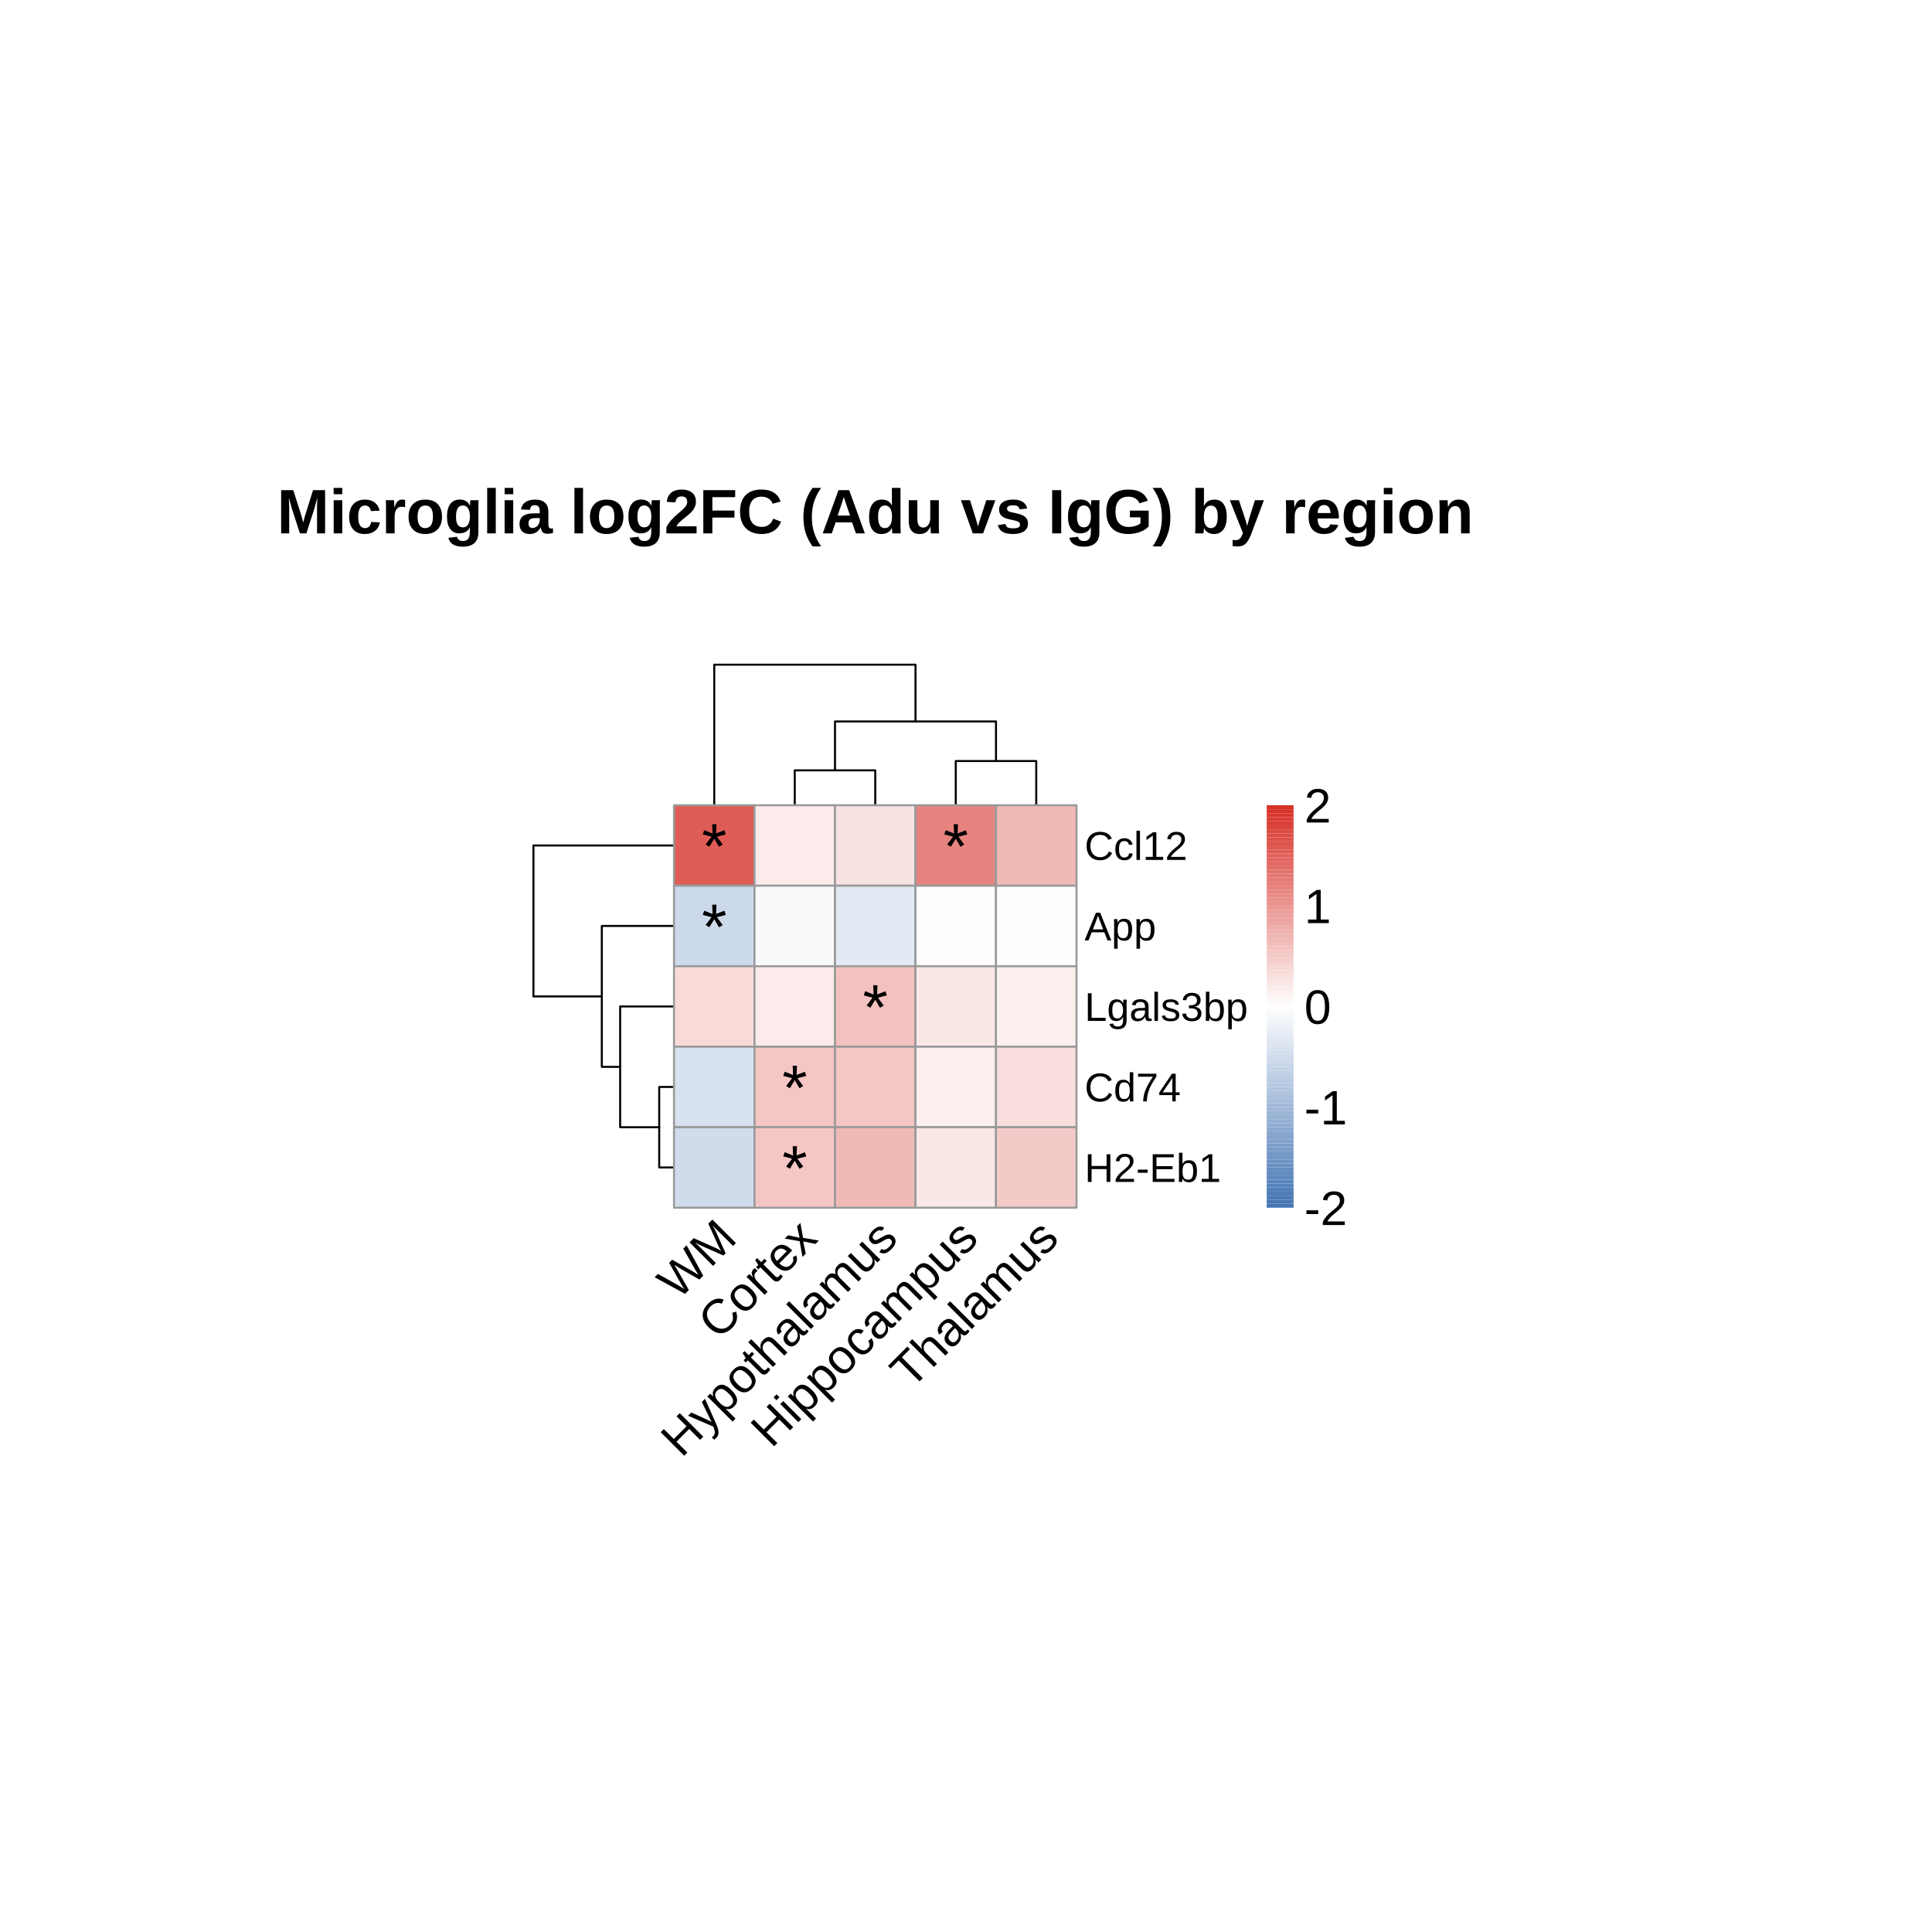
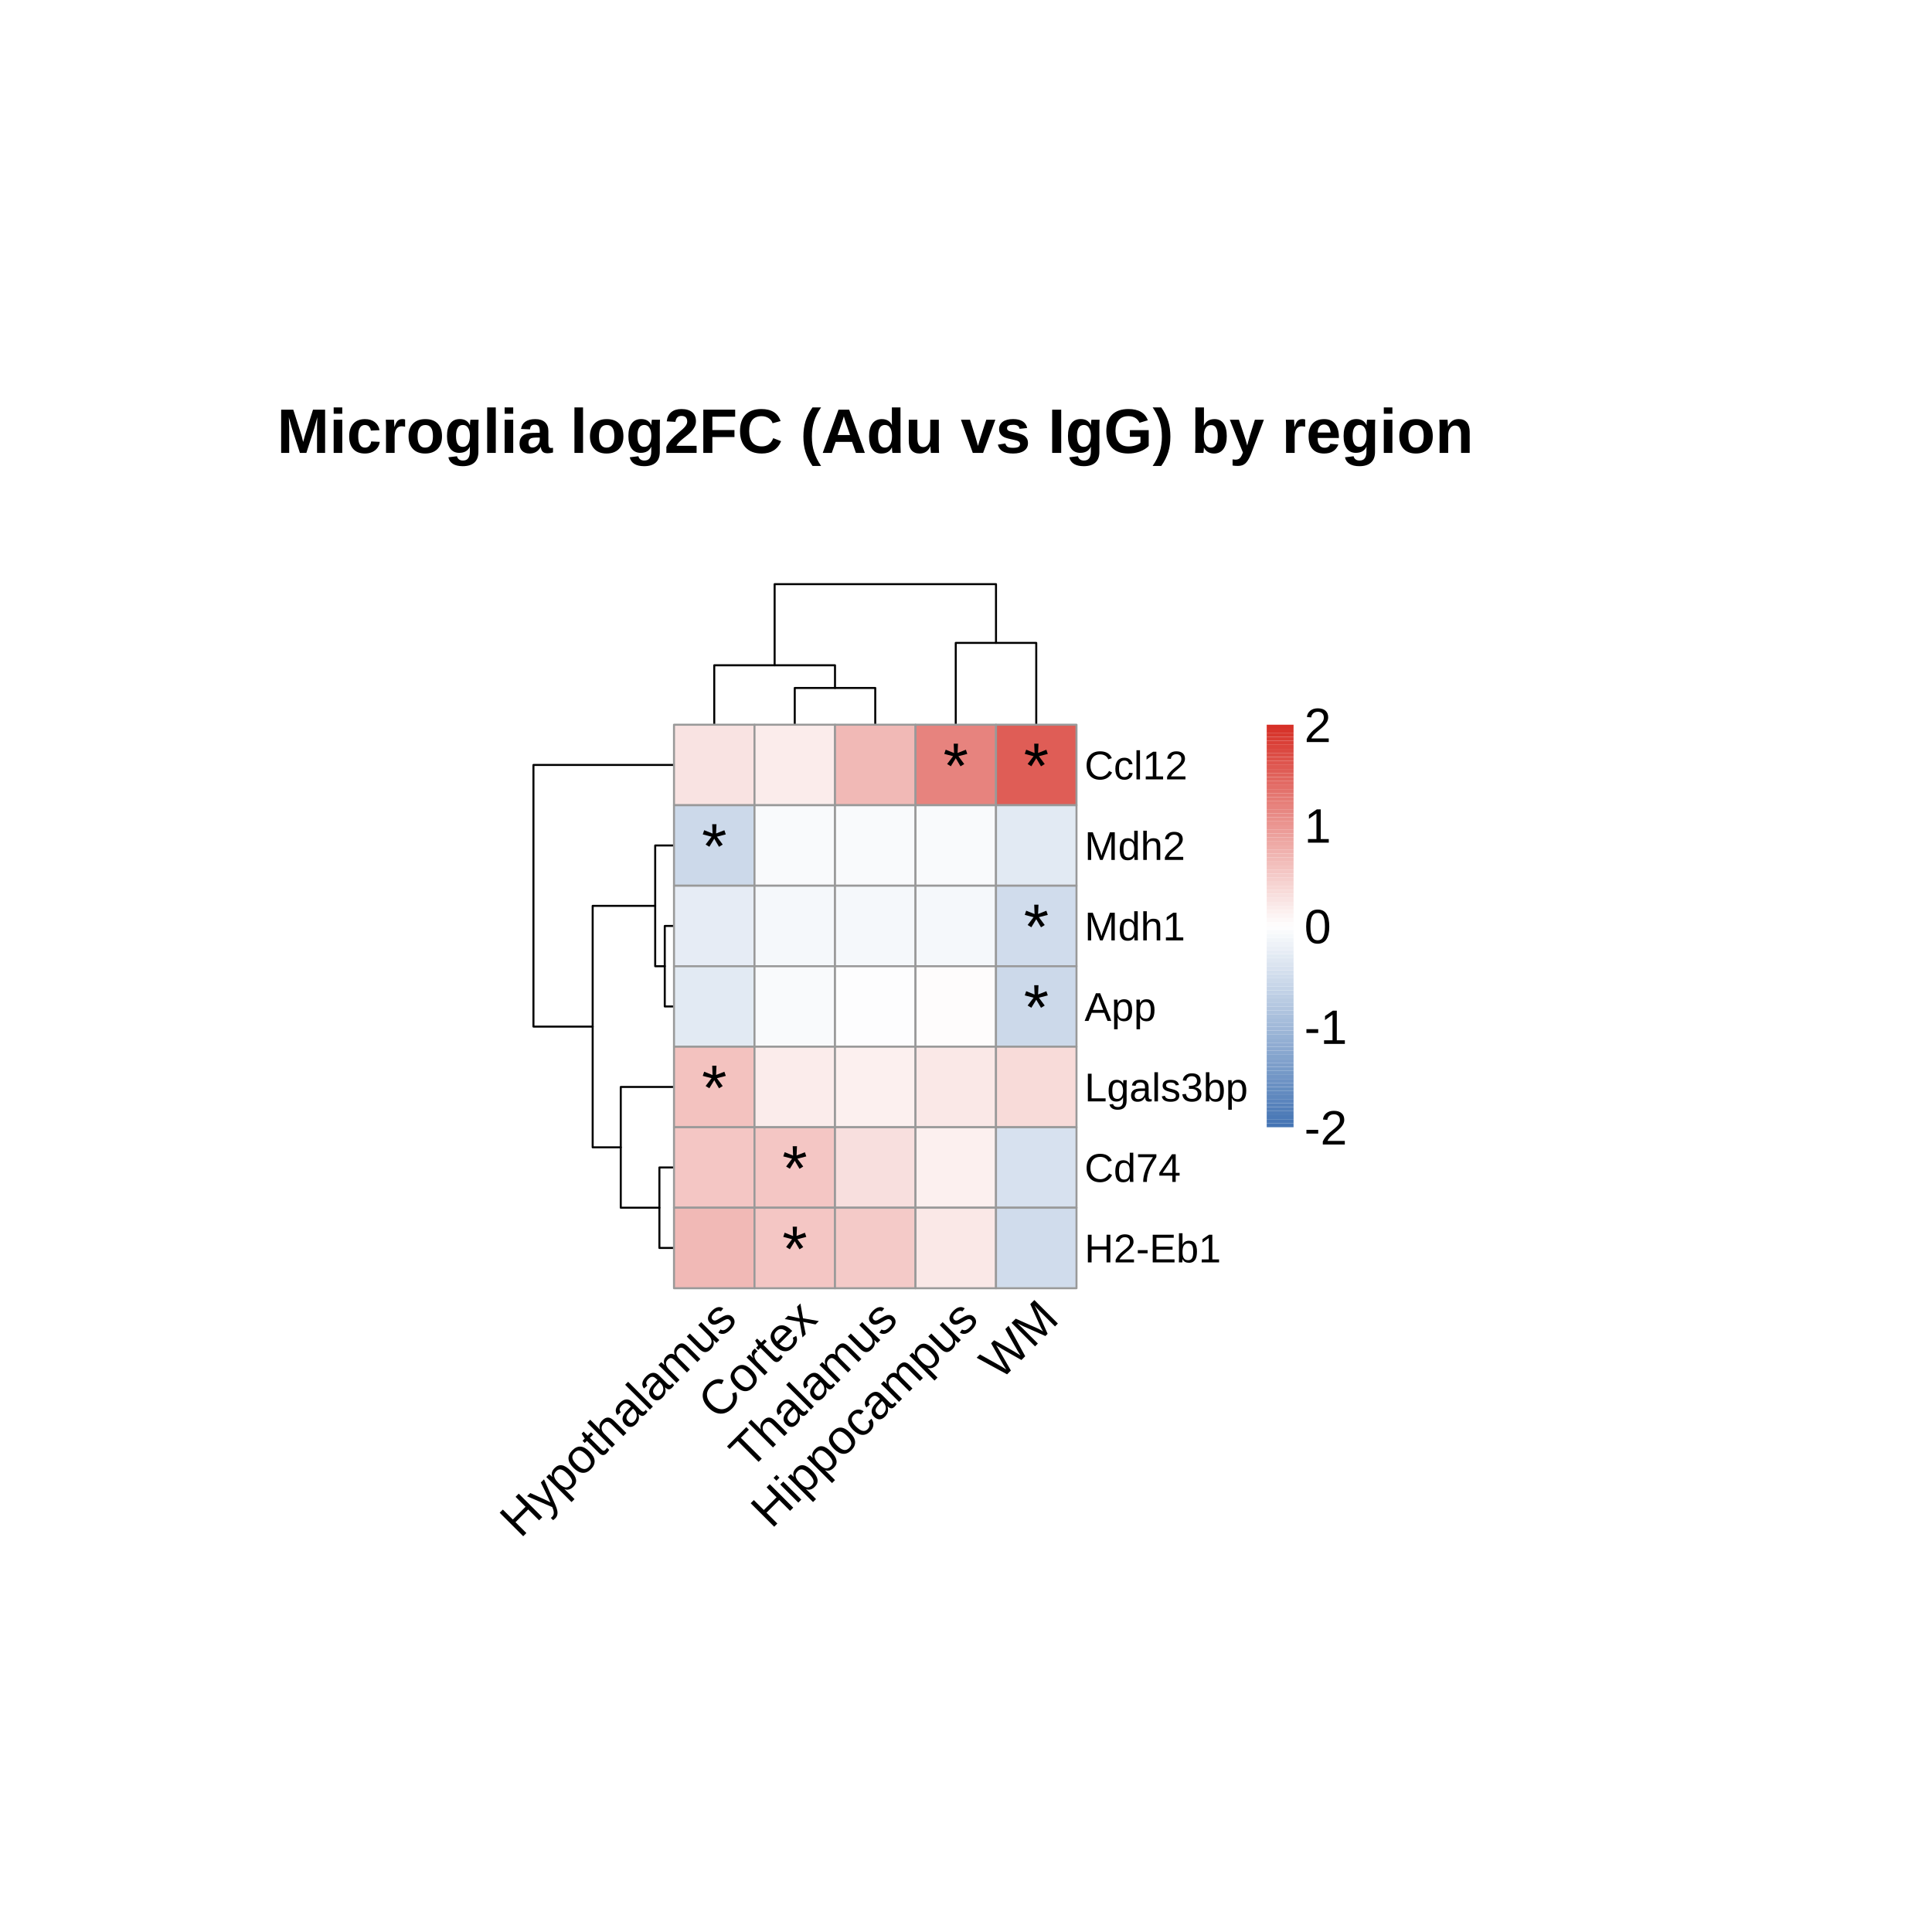
<svg xmlns="http://www.w3.org/2000/svg" width="720.00pt" height="720.00pt" viewBox="0 0 720.00 720.00">
  <g class="svglite">
    <defs>
      <style type="text/css">
    .svglite line, .svglite polyline, .svglite polygon, .svglite path, .svglite rect, .svglite circle {
      fill: none;
      stroke: #000000;
      stroke-linecap: round;
      stroke-linejoin: round;
      stroke-miterlimit: 10.00;
    }
    .svglite text {
      white-space: pre;
    }
    .svglite g.glyphgroup path {
      fill: inherit;
      stroke: none;
    }
  </style>
    </defs>
    <rect width="100%" height="100%" style="stroke: none; fill: #FFFFFF;" />
    <defs>
      <clipPath id="cpMC4wMHw3MjAuMDB8MC4wMHw3MjAuMDA=">
        <rect x="0.00" y="0.00" width="720.00" height="720.00" />
      </clipPath>
    </defs>
    <g clip-path="url(#cpMC4wMHw3MjAuMDB8MC4wMHw3MjAuMDA=)">
-       <text x="326.18" y="198.78" text-anchor="middle" style="font-size: 23.40px; font-weight: bold; font-family: &quot;Arial&quot;;" textLength="445.75px" lengthAdjust="spacingAndGlyphs">Microglia log2FC (Adu vs IgG) by region</text>
-       <text x="326.18" y="232.47" text-anchor="middle" style="font-size: 23.40px; font-weight: bold; font-family: &quot;Arial&quot;;" textLength="0.00px" lengthAdjust="spacingAndGlyphs" />
-     </g>
-     <defs>
-       <clipPath id="cpMjUxLjE4fDQwMS4xOHwyNDUuMDh8MzAwLjA4">
-         <rect x="251.18" y="245.08" width="150.00" height="55.00" />
+       <text x="326.18" y="168.78" text-anchor="middle" style="font-size: 23.40px; font-weight: bold; font-family: &quot;Arial&quot;;" textLength="445.75px" lengthAdjust="spacingAndGlyphs">Microglia log2FC (Adu vs IgG) by region</text>
+       <text x="326.18" y="202.47" text-anchor="middle" style="font-size: 23.40px; font-weight: bold; font-family: &quot;Arial&quot;;" textLength="0.00px" lengthAdjust="spacingAndGlyphs" />
+     </g>
+     <defs>
+       <clipPath id="cpMjUxLjE4fDQwMS4xOHwyMTUuMDh8MjcwLjA4">
+         <rect x="251.18" y="215.08" width="150.00" height="55.00" />
      </clipPath>
    </defs>
-     <g clip-path="url(#cpMjUxLjE4fDQwMS4xOHwyNDUuMDh8MzAwLjA4)">
-       <polyline points="296.18,300.08 296.18,287.08 326.18,287.08 326.18,300.08 " style="stroke-width: 0.75;" />
-       <polyline points="356.18,300.08 356.18,283.62 386.18,283.62 386.18,300.08 " style="stroke-width: 0.75;" />
-       <polyline points="311.18,287.08 311.18,268.86 371.18,268.86 371.18,283.62 " style="stroke-width: 0.75;" />
-       <polyline points="266.18,300.08 266.18,247.70 341.18,247.70 341.18,268.86 " style="stroke-width: 0.75;" />
+     <g clip-path="url(#cpMjUxLjE4fDQwMS4xOHwyMTUuMDh8MjcwLjA4)">
+       <polyline points="296.18,270.08 296.18,256.38 326.18,256.38 326.18,270.08 " style="stroke-width: 0.75;" />
+       <polyline points="266.18,270.08 266.18,247.93 311.18,247.93 311.18,256.38 " style="stroke-width: 0.75;" />
+       <polyline points="356.18,270.08 356.18,239.59 386.18,239.59 386.18,270.08 " style="stroke-width: 0.75;" />
+       <polyline points="288.68,247.93 288.68,217.70 371.18,217.70 371.18,239.59 " style="stroke-width: 0.75;" />
    </g>
    <g clip-path="url(#cpMC4wMHw3MjAuMDB8MC4wMHw3MjAuMDA=)">
</g>
    <defs>
-       <clipPath id="cpMTk2LjE4fDI1MS4xOHwzMDAuMDh8NDUwLjA4">
-         <rect x="196.18" y="300.08" width="55.00" height="150.00" />
+       <clipPath id="cpMTk2LjE4fDI1MS4xOHwyNzAuMDh8NDgwLjA4">
+         <rect x="196.18" y="270.08" width="55.00" height="210.00" />
      </clipPath>
    </defs>
-     <g clip-path="url(#cpMTk2LjE4fDI1MS4xOHwzMDAuMDh8NDUwLjA4)">
-       <polyline points="251.18,405.08 245.67,405.08 245.67,435.08 251.18,435.08 " style="stroke-width: 0.75;" />
-       <polyline points="251.18,375.08 231.11,375.08 231.11,420.08 245.67,420.08 " style="stroke-width: 0.75;" />
-       <polyline points="251.18,345.08 224.28,345.08 224.28,397.58 231.11,397.58 " style="stroke-width: 0.75;" />
-       <polyline points="251.18,315.08 198.80,315.08 198.80,371.33 224.28,371.33 " style="stroke-width: 0.75;" />
+     <g clip-path="url(#cpMTk2LjE4fDI1MS4xOHwyNzAuMDh8NDgwLjA4)">
+       <polyline points="251.18,345.08 247.74,345.08 247.74,375.08 251.18,375.08 " style="stroke-width: 0.75;" />
+       <polyline points="251.18,435.08 245.74,435.08 245.74,465.08 251.18,465.08 " style="stroke-width: 0.75;" />
+       <polyline points="251.18,315.08 244.17,315.08 244.17,360.08 247.74,360.08 " style="stroke-width: 0.75;" />
+       <polyline points="251.18,405.08 231.34,405.08 231.34,450.08 245.74,450.08 " style="stroke-width: 0.75;" />
+       <polyline points="244.17,337.58 220.87,337.58 220.87,427.58 231.34,427.58 " style="stroke-width: 0.75;" />
+       <polyline points="251.18,285.08 198.80,285.08 198.80,382.58 220.87,382.58 " style="stroke-width: 0.75;" />
    </g>
    <g clip-path="url(#cpMC4wMHw3MjAuMDB8MC4wMHw3MjAuMDA=)">
-       <rect x="251.18" y="300.08" width="30.00" height="30.00" style="stroke-width: 0.75; stroke: #999999; fill: #DF5D56;" />
-       <rect x="251.18" y="330.08" width="30.00" height="30.00" style="stroke-width: 0.75; stroke: #999999; fill: #CCD9EA;" />
-       <rect x="251.18" y="360.08" width="30.00" height="30.00" style="stroke-width: 0.75; stroke: #999999; fill: #F8DBD9;" />
-       <rect x="251.18" y="390.08" width="30.00" height="30.00" style="stroke-width: 0.75; stroke: #999999; fill: #D7E1EF;" />
-       <rect x="251.18" y="420.08" width="30.00" height="30.00" style="stroke-width: 0.75; stroke: #999999; fill: #D0DCEC;" />
-       <rect x="281.18" y="300.08" width="30.00" height="30.00" style="stroke-width: 0.75; stroke: #999999; fill: #FBECEB;" />
-       <rect x="281.18" y="330.08" width="30.00" height="30.00" style="stroke-width: 0.75; stroke: #999999; fill: #F9FAFC;" />
-       <rect x="281.18" y="360.08" width="30.00" height="30.00" style="stroke-width: 0.75; stroke: #999999; fill: #FBECEB;" />
-       <rect x="281.18" y="390.08" width="30.00" height="30.00" style="stroke-width: 0.75; stroke: #999999; fill: #F4C6C4;" />
+       <rect x="251.18" y="270.08" width="30.00" height="30.00" style="stroke-width: 0.75; stroke: #999999; fill: #F9E3E2;" />
+       <rect x="251.18" y="300.08" width="30.00" height="30.00" style="stroke-width: 0.75; stroke: #999999; fill: #CCD9EA;" />
+       <rect x="251.18" y="330.08" width="30.00" height="30.00" style="stroke-width: 0.75; stroke: #999999; fill: #E6ECF5;" />
+       <rect x="251.18" y="360.08" width="30.00" height="30.00" style="stroke-width: 0.75; stroke: #999999; fill: #E2EAF3;" />
+       <rect x="251.18" y="390.08" width="30.00" height="30.00" style="stroke-width: 0.75; stroke: #999999; fill: #F3C2BF;" />
+       <rect x="251.18" y="420.08" width="30.00" height="30.00" style="stroke-width: 0.75; stroke: #999999; fill: #F4C6C4;" />
+       <rect x="251.18" y="450.08" width="30.00" height="30.00" style="stroke-width: 0.75; stroke: #999999; fill: #F1B9B6;" />
+       <rect x="281.18" y="270.08" width="30.00" height="30.00" style="stroke-width: 0.75; stroke: #999999; fill: #FBECEB;" />
+       <rect x="281.18" y="300.08" width="30.00" height="30.00" style="stroke-width: 0.75; stroke: #999999; fill: #F9FAFC;" />
+       <rect x="281.18" y="330.08" width="30.00" height="30.00" style="stroke-width: 0.75; stroke: #999999; fill: #F5F8FB;" />
+       <rect x="281.18" y="360.08" width="30.00" height="30.00" style="stroke-width: 0.75; stroke: #999999; fill: #F9FAFC;" />
+       <rect x="281.18" y="390.08" width="30.00" height="30.00" style="stroke-width: 0.75; stroke: #999999; fill: #FBECEB;" />
      <rect x="281.18" y="420.08" width="30.00" height="30.00" style="stroke-width: 0.75; stroke: #999999; fill: #F4C6C4;" />
-       <rect x="311.18" y="300.08" width="30.00" height="30.00" style="stroke-width: 0.75; stroke: #999999; fill: #F9E3E2;" />
-       <rect x="311.18" y="330.08" width="30.00" height="30.00" style="stroke-width: 0.75; stroke: #999999; fill: #E2EAF3;" />
-       <rect x="311.18" y="360.08" width="30.00" height="30.00" style="stroke-width: 0.75; stroke: #999999; fill: #F3C2BF;" />
-       <rect x="311.18" y="390.08" width="30.00" height="30.00" style="stroke-width: 0.75; stroke: #999999; fill: #F4C6C4;" />
-       <rect x="311.18" y="420.08" width="30.00" height="30.00" style="stroke-width: 0.75; stroke: #999999; fill: #F1B9B6;" />
-       <rect x="341.18" y="300.08" width="30.00" height="30.00" style="stroke-width: 0.75; stroke: #999999; fill: #E7837E;" />
-       <rect x="341.18" y="330.08" width="30.00" height="30.00" style="stroke-width: 0.75; stroke: #999999; fill: #FEFCFC;" />
-       <rect x="341.18" y="360.08" width="30.00" height="30.00" style="stroke-width: 0.75; stroke: #999999; fill: #FAE8E7;" />
-       <rect x="341.18" y="390.08" width="30.00" height="30.00" style="stroke-width: 0.75; stroke: #999999; fill: #FCF0EF;" />
-       <rect x="341.18" y="420.08" width="30.00" height="30.00" style="stroke-width: 0.75; stroke: #999999; fill: #FAE8E7;" />
-       <rect x="371.18" y="300.08" width="30.00" height="30.00" style="stroke-width: 0.75; stroke: #999999; fill: #F1B9B6;" />
-       <rect x="371.18" y="330.08" width="30.00" height="30.00" style="stroke-width: 0.75; stroke: #999999; fill: #FDFDFE;" />
-       <rect x="371.18" y="360.08" width="30.00" height="30.00" style="stroke-width: 0.75; stroke: #999999; fill: #FCF0EF;" />
-       <rect x="371.18" y="390.08" width="30.00" height="30.00" style="stroke-width: 0.75; stroke: #999999; fill: #F8DFDE;" />
-       <rect x="371.18" y="420.08" width="30.00" height="30.00" style="stroke-width: 0.75; stroke: #999999; fill: #F4CAC8;" />
+       <rect x="281.18" y="450.08" width="30.00" height="30.00" style="stroke-width: 0.75; stroke: #999999; fill: #F4C6C4;" />
+       <rect x="311.18" y="270.08" width="30.00" height="30.00" style="stroke-width: 0.75; stroke: #999999; fill: #F1B9B6;" />
+       <rect x="311.18" y="300.08" width="30.00" height="30.00" style="stroke-width: 0.75; stroke: #999999; fill: #F9FAFC;" />
+       <rect x="311.18" y="330.08" width="30.00" height="30.00" style="stroke-width: 0.75; stroke: #999999; fill: #F5F8FB;" />
+       <rect x="311.18" y="360.08" width="30.00" height="30.00" style="stroke-width: 0.75; stroke: #999999; fill: #FDFDFE;" />
+       <rect x="311.18" y="390.08" width="30.00" height="30.00" style="stroke-width: 0.75; stroke: #999999; fill: #FCF0EF;" />
+       <rect x="311.18" y="420.08" width="30.00" height="30.00" style="stroke-width: 0.75; stroke: #999999; fill: #F8DFDE;" />
+       <rect x="311.18" y="450.08" width="30.00" height="30.00" style="stroke-width: 0.75; stroke: #999999; fill: #F4CAC8;" />
+       <rect x="341.18" y="270.08" width="30.00" height="30.00" style="stroke-width: 0.75; stroke: #999999; fill: #E7837E;" />
+       <rect x="341.18" y="300.08" width="30.00" height="30.00" style="stroke-width: 0.75; stroke: #999999; fill: #F9FAFC;" />
+       <rect x="341.18" y="330.08" width="30.00" height="30.00" style="stroke-width: 0.75; stroke: #999999; fill: #F5F8FB;" />
+       <rect x="341.18" y="360.08" width="30.00" height="30.00" style="stroke-width: 0.75; stroke: #999999; fill: #FEFCFC;" />
+       <rect x="341.18" y="390.08" width="30.00" height="30.00" style="stroke-width: 0.75; stroke: #999999; fill: #FAE8E7;" />
+       <rect x="341.18" y="420.08" width="30.00" height="30.00" style="stroke-width: 0.75; stroke: #999999; fill: #FCF0EF;" />
+       <rect x="341.18" y="450.08" width="30.00" height="30.00" style="stroke-width: 0.75; stroke: #999999; fill: #FAE8E7;" />
+       <rect x="371.18" y="270.08" width="30.00" height="30.00" style="stroke-width: 0.75; stroke: #999999; fill: #DF5D56;" />
+       <rect x="371.18" y="300.08" width="30.00" height="30.00" style="stroke-width: 0.75; stroke: #999999; fill: #E2EAF3;" />
+       <rect x="371.18" y="330.08" width="30.00" height="30.00" style="stroke-width: 0.75; stroke: #999999; fill: #D0DCEC;" />
+       <rect x="371.18" y="360.08" width="30.00" height="30.00" style="stroke-width: 0.75; stroke: #999999; fill: #CCD9EA;" />
+       <rect x="371.18" y="390.08" width="30.00" height="30.00" style="stroke-width: 0.75; stroke: #999999; fill: #F8DBD9;" />
+       <rect x="371.18" y="420.08" width="30.00" height="30.00" style="stroke-width: 0.75; stroke: #999999; fill: #D7E1EF;" />
+       <rect x="371.18" y="450.08" width="30.00" height="30.00" style="stroke-width: 0.75; stroke: #999999; fill: #D0DCEC;" />
      <text x="266.18" y="323.67" text-anchor="middle" style="font-size: 24.00px; font-family: &quot;Arial&quot;;" textLength="9.34px" lengthAdjust="spacingAndGlyphs">*</text>
-       <text x="266.18" y="353.67" text-anchor="middle" style="font-size: 24.00px; font-family: &quot;Arial&quot;;" textLength="9.34px" lengthAdjust="spacingAndGlyphs">*</text>
-       <text x="296.18" y="413.67" text-anchor="middle" style="font-size: 24.00px; font-family: &quot;Arial&quot;;" textLength="9.34px" lengthAdjust="spacingAndGlyphs">*</text>
+       <text x="266.18" y="413.67" text-anchor="middle" style="font-size: 24.00px; font-family: &quot;Arial&quot;;" textLength="9.34px" lengthAdjust="spacingAndGlyphs">*</text>
      <text x="296.18" y="443.67" text-anchor="middle" style="font-size: 24.00px; font-family: &quot;Arial&quot;;" textLength="9.34px" lengthAdjust="spacingAndGlyphs">*</text>
-       <text x="326.18" y="383.67" text-anchor="middle" style="font-size: 24.00px; font-family: &quot;Arial&quot;;" textLength="9.34px" lengthAdjust="spacingAndGlyphs">*</text>
-       <text x="356.18" y="323.67" text-anchor="middle" style="font-size: 24.00px; font-family: &quot;Arial&quot;;" textLength="9.34px" lengthAdjust="spacingAndGlyphs">*</text>
-       <text transform="translate(275.29,462.20) rotate(-45)" text-anchor="end" style="font-size: 18.00px; font-family: &quot;Arial&quot;;" textLength="31.98px" lengthAdjust="spacingAndGlyphs">WM</text>
-       <text transform="translate(305.29,462.20) rotate(-45)" text-anchor="end" style="font-size: 18.00px; font-family: &quot;Arial&quot;;" textLength="53.03px" lengthAdjust="spacingAndGlyphs">Cortex</text>
-       <text transform="translate(335.29,462.20) rotate(-45)" text-anchor="end" style="font-size: 18.00px; font-family: &quot;Arial&quot;;" textLength="115.09px" lengthAdjust="spacingAndGlyphs">Hypothalamus</text>
-       <text transform="translate(365.29,462.20) rotate(-45)" text-anchor="end" style="font-size: 18.00px; font-family: &quot;Arial&quot;;" textLength="110.09px" lengthAdjust="spacingAndGlyphs">Hippocampus</text>
-       <text transform="translate(395.29,462.20) rotate(-45)" text-anchor="end" style="font-size: 18.00px; font-family: &quot;Arial&quot;;" textLength="79.06px" lengthAdjust="spacingAndGlyphs">Thalamus</text>
-       <text x="404.18" y="320.46" style="font-size: 15.00px; font-family: &quot;Arial&quot;;" textLength="38.34px" lengthAdjust="spacingAndGlyphs">Ccl12</text>
-       <text x="404.18" y="350.46" style="font-size: 15.00px; font-family: &quot;Arial&quot;;" textLength="26.69px" lengthAdjust="spacingAndGlyphs">App</text>
-       <text x="404.18" y="380.46" style="font-size: 15.00px; font-family: &quot;Arial&quot;;" textLength="60.89px" lengthAdjust="spacingAndGlyphs">Lgals3bp</text>
-       <text x="404.18" y="410.46" style="font-size: 15.00px; font-family: &quot;Arial&quot;;" textLength="35.86px" lengthAdjust="spacingAndGlyphs">Cd74</text>
-       <text x="404.18" y="440.46" style="font-size: 15.00px; font-family: &quot;Arial&quot;;" textLength="50.86px" lengthAdjust="spacingAndGlyphs">H2-Eb1</text>
-       <rect x="472.07" y="448.58" width="10.00" height="1.50" style="stroke-width: 0.75; stroke: none; fill: #4575B4;" />
-       <rect x="472.07" y="447.08" width="10.00" height="1.50" style="stroke-width: 0.75; stroke: none; fill: #4877B5;" />
-       <rect x="472.07" y="445.58" width="10.00" height="1.50" style="stroke-width: 0.75; stroke: none; fill: #4C7AB7;" />
-       <rect x="472.07" y="444.08" width="10.00" height="1.50" style="stroke-width: 0.75; stroke: none; fill: #507DB8;" />
-       <rect x="472.07" y="442.58" width="10.00" height="1.50" style="stroke-width: 0.75; stroke: none; fill: #5480BA;" />
-       <rect x="472.07" y="441.08" width="10.00" height="1.50" style="stroke-width: 0.75; stroke: none; fill: #5782BB;" />
-       <rect x="472.07" y="439.58" width="10.00" height="1.50" style="stroke-width: 0.75; stroke: none; fill: #5B85BD;" />
-       <rect x="472.07" y="438.08" width="10.00" height="1.50" style="stroke-width: 0.75; stroke: none; fill: #5F88BE;" />
-       <rect x="472.07" y="436.58" width="10.00" height="1.50" style="stroke-width: 0.75; stroke: none; fill: #638BC0;" />
-       <rect x="472.07" y="435.08" width="10.00" height="1.50" style="stroke-width: 0.75; stroke: none; fill: #668EC1;" />
-       <rect x="472.07" y="433.58" width="10.00" height="1.50" style="stroke-width: 0.75; stroke: none; fill: #6A90C3;" />
-       <rect x="472.07" y="432.08" width="10.00" height="1.50" style="stroke-width: 0.75; stroke: none; fill: #6E93C4;" />
-       <rect x="472.07" y="430.58" width="10.00" height="1.50" style="stroke-width: 0.75; stroke: none; fill: #7296C6;" />
-       <rect x="472.07" y="429.08" width="10.00" height="1.50" style="stroke-width: 0.75; stroke: none; fill: #7599C7;" />
-       <rect x="472.07" y="427.58" width="10.00" height="1.50" style="stroke-width: 0.75; stroke: none; fill: #799CC9;" />
-       <rect x="472.07" y="426.08" width="10.00" height="1.50" style="stroke-width: 0.75; stroke: none; fill: #7D9ECA;" />
-       <rect x="472.07" y="424.58" width="10.00" height="1.50" style="stroke-width: 0.75; stroke: none; fill: #81A1CC;" />
-       <rect x="472.07" y="423.08" width="10.00" height="1.50" style="stroke-width: 0.75; stroke: none; fill: #84A4CD;" />
-       <rect x="472.07" y="421.58" width="10.00" height="1.50" style="stroke-width: 0.75; stroke: none; fill: #88A7CF;" />
-       <rect x="472.07" y="420.08" width="10.00" height="1.50" style="stroke-width: 0.75; stroke: none; fill: #8CA9D0;" />
-       <rect x="472.07" y="418.58" width="10.00" height="1.50" style="stroke-width: 0.75; stroke: none; fill: #90ACD2;" />
-       <rect x="472.07" y="417.08" width="10.00" height="1.50" style="stroke-width: 0.75; stroke: none; fill: #93AFD3;" />
-       <rect x="472.07" y="415.58" width="10.00" height="1.50" style="stroke-width: 0.75; stroke: none; fill: #97B2D5;" />
-       <rect x="472.07" y="414.08" width="10.00" height="1.50" style="stroke-width: 0.75; stroke: none; fill: #9BB5D6;" />
-       <rect x="472.07" y="412.58" width="10.00" height="1.50" style="stroke-width: 0.75; stroke: none; fill: #9FB7D8;" />
-       <rect x="472.07" y="411.08" width="10.00" height="1.50" style="stroke-width: 0.75; stroke: none; fill: #A2BAD9;" />
-       <rect x="472.07" y="409.58" width="10.00" height="1.50" style="stroke-width: 0.75; stroke: none; fill: #A6BDDB;" />
-       <rect x="472.07" y="408.08" width="10.00" height="1.50" style="stroke-width: 0.75; stroke: none; fill: #AAC0DC;" />
-       <rect x="472.07" y="406.58" width="10.00" height="1.50" style="stroke-width: 0.75; stroke: none; fill: #AEC3DE;" />
-       <rect x="472.07" y="405.08" width="10.00" height="1.50" style="stroke-width: 0.75; stroke: none; fill: #B1C5DF;" />
-       <rect x="472.07" y="403.58" width="10.00" height="1.50" style="stroke-width: 0.75; stroke: none; fill: #B5C8E1;" />
-       <rect x="472.07" y="402.08" width="10.00" height="1.50" style="stroke-width: 0.75; stroke: none; fill: #B9CBE2;" />
-       <rect x="472.07" y="400.58" width="10.00" height="1.50" style="stroke-width: 0.75; stroke: none; fill: #BDCEE4;" />
-       <rect x="472.07" y="399.08" width="10.00" height="1.50" style="stroke-width: 0.75; stroke: none; fill: #C1D1E6;" />
-       <rect x="472.07" y="397.58" width="10.00" height="1.50" style="stroke-width: 0.75; stroke: none; fill: #C4D3E7;" />
-       <rect x="472.07" y="396.08" width="10.00" height="1.50" style="stroke-width: 0.75; stroke: none; fill: #C8D6E9;" />
-       <rect x="472.07" y="394.58" width="10.00" height="1.50" style="stroke-width: 0.75; stroke: none; fill: #CCD9EA;" />
-       <rect x="472.07" y="393.08" width="10.00" height="1.50" style="stroke-width: 0.75; stroke: none; fill: #D0DCEC;" />
-       <rect x="472.07" y="391.58" width="10.00" height="1.50" style="stroke-width: 0.75; stroke: none; fill: #D3DEED;" />
-       <rect x="472.07" y="390.08" width="10.00" height="1.50" style="stroke-width: 0.75; stroke: none; fill: #D7E1EF;" />
-       <rect x="472.07" y="388.58" width="10.00" height="1.50" style="stroke-width: 0.75; stroke: none; fill: #DBE4F0;" />
-       <rect x="472.07" y="387.08" width="10.00" height="1.50" style="stroke-width: 0.75; stroke: none; fill: #DFE7F2;" />
-       <rect x="472.07" y="385.58" width="10.00" height="1.50" style="stroke-width: 0.75; stroke: none; fill: #E2EAF3;" />
-       <rect x="472.07" y="384.08" width="10.00" height="1.50" style="stroke-width: 0.75; stroke: none; fill: #E6ECF5;" />
-       <rect x="472.07" y="382.58" width="10.00" height="1.50" style="stroke-width: 0.75; stroke: none; fill: #EAEFF6;" />
-       <rect x="472.07" y="381.08" width="10.00" height="1.50" style="stroke-width: 0.75; stroke: none; fill: #EEF2F8;" />
-       <rect x="472.07" y="379.58" width="10.00" height="1.50" style="stroke-width: 0.75; stroke: none; fill: #F1F5F9;" />
-       <rect x="472.07" y="378.08" width="10.00" height="1.50" style="stroke-width: 0.75; stroke: none; fill: #F5F8FB;" />
-       <rect x="472.07" y="376.58" width="10.00" height="1.50" style="stroke-width: 0.75; stroke: none; fill: #F9FAFC;" />
-       <rect x="472.07" y="375.08" width="10.00" height="1.50" style="stroke-width: 0.75; stroke: none; fill: #FDFDFE;" />
-       <rect x="472.07" y="373.58" width="10.00" height="1.50" style="stroke-width: 0.75; stroke: none; fill: #FEFCFC;" />
-       <rect x="472.07" y="372.08" width="10.00" height="1.50" style="stroke-width: 0.75; stroke: none; fill: #FDF8F8;" />
-       <rect x="472.07" y="370.58" width="10.00" height="1.50" style="stroke-width: 0.75; stroke: none; fill: #FCF4F4;" />
-       <rect x="472.07" y="369.08" width="10.00" height="1.50" style="stroke-width: 0.75; stroke: none; fill: #FCF0EF;" />
-       <rect x="472.07" y="367.58" width="10.00" height="1.50" style="stroke-width: 0.75; stroke: none; fill: #FBECEB;" />
-       <rect x="472.07" y="366.08" width="10.00" height="1.50" style="stroke-width: 0.75; stroke: none; fill: #FAE8E7;" />
-       <rect x="472.07" y="364.58" width="10.00" height="1.50" style="stroke-width: 0.75; stroke: none; fill: #F9E3E2;" />
-       <rect x="472.07" y="363.08" width="10.00" height="1.50" style="stroke-width: 0.75; stroke: none; fill: #F8DFDE;" />
-       <rect x="472.07" y="361.58" width="10.00" height="1.50" style="stroke-width: 0.75; stroke: none; fill: #F8DBD9;" />
-       <rect x="472.07" y="360.08" width="10.00" height="1.50" style="stroke-width: 0.75; stroke: none; fill: #F7D7D5;" />
-       <rect x="472.07" y="358.58" width="10.00" height="1.50" style="stroke-width: 0.75; stroke: none; fill: #F6D3D1;" />
-       <rect x="472.07" y="357.08" width="10.00" height="1.50" style="stroke-width: 0.75; stroke: none; fill: #F5CECC;" />
-       <rect x="472.07" y="355.58" width="10.00" height="1.50" style="stroke-width: 0.75; stroke: none; fill: #F4CAC8;" />
-       <rect x="472.07" y="354.08" width="10.00" height="1.50" style="stroke-width: 0.75; stroke: none; fill: #F4C6C4;" />
-       <rect x="472.07" y="352.58" width="10.00" height="1.50" style="stroke-width: 0.75; stroke: none; fill: #F3C2BF;" />
-       <rect x="472.07" y="351.08" width="10.00" height="1.50" style="stroke-width: 0.75; stroke: none; fill: #F2BEBB;" />
-       <rect x="472.07" y="349.58" width="10.00" height="1.50" style="stroke-width: 0.75; stroke: none; fill: #F1B9B6;" />
-       <rect x="472.07" y="348.08" width="10.00" height="1.50" style="stroke-width: 0.75; stroke: none; fill: #F0B5B2;" />
-       <rect x="472.07" y="346.58" width="10.00" height="1.50" style="stroke-width: 0.75; stroke: none; fill: #F0B1AE;" />
-       <rect x="472.07" y="345.08" width="10.00" height="1.50" style="stroke-width: 0.75; stroke: none; fill: #EFADA9;" />
-       <rect x="472.07" y="343.58" width="10.00" height="1.50" style="stroke-width: 0.75; stroke: none; fill: #EEA9A5;" />
-       <rect x="472.07" y="342.08" width="10.00" height="1.50" style="stroke-width: 0.75; stroke: none; fill: #EDA5A1;" />
-       <rect x="472.07" y="340.58" width="10.00" height="1.50" style="stroke-width: 0.75; stroke: none; fill: #ECA09C;" />
-       <rect x="472.07" y="339.08" width="10.00" height="1.50" style="stroke-width: 0.75; stroke: none; fill: #EC9C98;" />
-       <rect x="472.07" y="337.58" width="10.00" height="1.50" style="stroke-width: 0.75; stroke: none; fill: #EB9894;" />
-       <rect x="472.07" y="336.08" width="10.00" height="1.50" style="stroke-width: 0.75; stroke: none; fill: #EA948F;" />
-       <rect x="472.07" y="334.58" width="10.00" height="1.50" style="stroke-width: 0.75; stroke: none; fill: #E9908B;" />
-       <rect x="472.07" y="333.08" width="10.00" height="1.50" style="stroke-width: 0.75; stroke: none; fill: #E88B87;" />
-       <rect x="472.07" y="331.58" width="10.00" height="1.50" style="stroke-width: 0.75; stroke: none; fill: #E78782;" />
-       <rect x="472.07" y="330.08" width="10.00" height="1.50" style="stroke-width: 0.75; stroke: none; fill: #E7837E;" />
-       <rect x="472.07" y="328.58" width="10.00" height="1.50" style="stroke-width: 0.75; stroke: none; fill: #E67F79;" />
-       <rect x="472.07" y="327.08" width="10.00" height="1.50" style="stroke-width: 0.75; stroke: none; fill: #E57B75;" />
-       <rect x="472.07" y="325.58" width="10.00" height="1.50" style="stroke-width: 0.75; stroke: none; fill: #E47771;" />
-       <rect x="472.07" y="324.08" width="10.00" height="1.50" style="stroke-width: 0.75; stroke: none; fill: #E3726C;" />
-       <rect x="472.07" y="322.58" width="10.00" height="1.50" style="stroke-width: 0.75; stroke: none; fill: #E36E68;" />
-       <rect x="472.07" y="321.08" width="10.00" height="1.50" style="stroke-width: 0.75; stroke: none; fill: #E26A64;" />
-       <rect x="472.07" y="319.58" width="10.00" height="1.50" style="stroke-width: 0.75; stroke: none; fill: #E1665F;" />
-       <rect x="472.07" y="318.08" width="10.00" height="1.50" style="stroke-width: 0.75; stroke: none; fill: #E0625B;" />
-       <rect x="472.07" y="316.58" width="10.00" height="1.50" style="stroke-width: 0.75; stroke: none; fill: #DF5D56;" />
-       <rect x="472.07" y="315.08" width="10.00" height="1.50" style="stroke-width: 0.75; stroke: none; fill: #DF5952;" />
-       <rect x="472.07" y="313.58" width="10.00" height="1.50" style="stroke-width: 0.75; stroke: none; fill: #DE554E;" />
-       <rect x="472.07" y="312.08" width="10.00" height="1.50" style="stroke-width: 0.75; stroke: none; fill: #DD5149;" />
-       <rect x="472.07" y="310.58" width="10.00" height="1.50" style="stroke-width: 0.75; stroke: none; fill: #DC4D45;" />
-       <rect x="472.07" y="309.08" width="10.00" height="1.50" style="stroke-width: 0.75; stroke: none; fill: #DB4941;" />
-       <rect x="472.07" y="307.58" width="10.00" height="1.50" style="stroke-width: 0.75; stroke: none; fill: #DB443C;" />
-       <rect x="472.07" y="306.08" width="10.00" height="1.50" style="stroke-width: 0.75; stroke: none; fill: #DA4038;" />
-       <rect x="472.07" y="304.58" width="10.00" height="1.50" style="stroke-width: 0.75; stroke: none; fill: #D93C34;" />
-       <rect x="472.07" y="303.08" width="10.00" height="1.50" style="stroke-width: 0.75; stroke: none; fill: #D8382F;" />
-       <rect x="472.07" y="301.58" width="10.00" height="1.50" style="stroke-width: 0.75; stroke: none; fill: #D7342B;" />
-       <rect x="472.07" y="300.08" width="10.00" height="1.50" style="stroke-width: 0.75; stroke: none; fill: #D73027;" />
-       <text x="486.07" y="456.53" style="font-size: 18.00px; font-family: &quot;Arial&quot;;" textLength="16.02px" lengthAdjust="spacingAndGlyphs">-2</text>
-       <text x="486.07" y="419.03" style="font-size: 18.00px; font-family: &quot;Arial&quot;;" textLength="16.02px" lengthAdjust="spacingAndGlyphs">-1</text>
-       <text x="486.07" y="381.53" style="font-size: 18.00px; font-family: &quot;Arial&quot;;" textLength="10.02px" lengthAdjust="spacingAndGlyphs">0</text>
-       <text x="486.07" y="344.03" style="font-size: 18.00px; font-family: &quot;Arial&quot;;" textLength="10.02px" lengthAdjust="spacingAndGlyphs">1</text>
-       <text x="486.07" y="306.53" style="font-size: 18.00px; font-family: &quot;Arial&quot;;" textLength="10.02px" lengthAdjust="spacingAndGlyphs">2</text>
+       <text x="296.18" y="473.67" text-anchor="middle" style="font-size: 24.00px; font-family: &quot;Arial&quot;;" textLength="9.34px" lengthAdjust="spacingAndGlyphs">*</text>
+       <text x="356.18" y="293.67" text-anchor="middle" style="font-size: 24.00px; font-family: &quot;Arial&quot;;" textLength="9.34px" lengthAdjust="spacingAndGlyphs">*</text>
+       <text x="386.18" y="293.67" text-anchor="middle" style="font-size: 24.00px; font-family: &quot;Arial&quot;;" textLength="9.34px" lengthAdjust="spacingAndGlyphs">*</text>
+       <text x="386.18" y="353.67" text-anchor="middle" style="font-size: 24.00px; font-family: &quot;Arial&quot;;" textLength="9.34px" lengthAdjust="spacingAndGlyphs">*</text>
+       <text x="386.18" y="383.67" text-anchor="middle" style="font-size: 24.00px; font-family: &quot;Arial&quot;;" textLength="9.34px" lengthAdjust="spacingAndGlyphs">*</text>
+       <text transform="translate(275.29,492.20) rotate(-45)" text-anchor="end" style="font-size: 18.00px; font-family: &quot;Arial&quot;;" textLength="115.09px" lengthAdjust="spacingAndGlyphs">Hypothalamus</text>
+       <text transform="translate(305.29,492.20) rotate(-45)" text-anchor="end" style="font-size: 18.00px; font-family: &quot;Arial&quot;;" textLength="53.03px" lengthAdjust="spacingAndGlyphs">Cortex</text>
+       <text transform="translate(335.29,492.20) rotate(-45)" text-anchor="end" style="font-size: 18.00px; font-family: &quot;Arial&quot;;" textLength="79.06px" lengthAdjust="spacingAndGlyphs">Thalamus</text>
+       <text transform="translate(365.29,492.20) rotate(-45)" text-anchor="end" style="font-size: 18.00px; font-family: &quot;Arial&quot;;" textLength="110.09px" lengthAdjust="spacingAndGlyphs">Hippocampus</text>
+       <text transform="translate(395.29,492.20) rotate(-45)" text-anchor="end" style="font-size: 18.00px; font-family: &quot;Arial&quot;;" textLength="31.98px" lengthAdjust="spacingAndGlyphs">WM</text>
+       <text x="404.18" y="290.46" style="font-size: 15.00px; font-family: &quot;Arial&quot;;" textLength="38.34px" lengthAdjust="spacingAndGlyphs">Ccl12</text>
+       <text x="404.18" y="320.46" style="font-size: 15.00px; font-family: &quot;Arial&quot;;" textLength="37.53px" lengthAdjust="spacingAndGlyphs">Mdh2</text>
+       <text x="404.18" y="350.46" style="font-size: 15.00px; font-family: &quot;Arial&quot;;" textLength="37.53px" lengthAdjust="spacingAndGlyphs">Mdh1</text>
+       <text x="404.18" y="380.46" style="font-size: 15.00px; font-family: &quot;Arial&quot;;" textLength="26.69px" lengthAdjust="spacingAndGlyphs">App</text>
+       <text x="404.18" y="410.46" style="font-size: 15.00px; font-family: &quot;Arial&quot;;" textLength="60.89px" lengthAdjust="spacingAndGlyphs">Lgals3bp</text>
+       <text x="404.18" y="440.46" style="font-size: 15.00px; font-family: &quot;Arial&quot;;" textLength="35.86px" lengthAdjust="spacingAndGlyphs">Cd74</text>
+       <text x="404.18" y="470.46" style="font-size: 15.00px; font-family: &quot;Arial&quot;;" textLength="50.86px" lengthAdjust="spacingAndGlyphs">H2-Eb1</text>
+       <rect x="472.07" y="418.58" width="10.00" height="1.50" style="stroke-width: 0.75; stroke: none; fill: #4575B4;" />
+       <rect x="472.07" y="417.08" width="10.00" height="1.50" style="stroke-width: 0.75; stroke: none; fill: #4877B5;" />
+       <rect x="472.07" y="415.58" width="10.00" height="1.50" style="stroke-width: 0.75; stroke: none; fill: #4C7AB7;" />
+       <rect x="472.07" y="414.08" width="10.00" height="1.50" style="stroke-width: 0.75; stroke: none; fill: #507DB8;" />
+       <rect x="472.07" y="412.58" width="10.00" height="1.50" style="stroke-width: 0.75; stroke: none; fill: #5480BA;" />
+       <rect x="472.07" y="411.08" width="10.00" height="1.50" style="stroke-width: 0.75; stroke: none; fill: #5782BB;" />
+       <rect x="472.07" y="409.58" width="10.00" height="1.50" style="stroke-width: 0.75; stroke: none; fill: #5B85BD;" />
+       <rect x="472.07" y="408.08" width="10.00" height="1.50" style="stroke-width: 0.75; stroke: none; fill: #5F88BE;" />
+       <rect x="472.07" y="406.58" width="10.00" height="1.50" style="stroke-width: 0.75; stroke: none; fill: #638BC0;" />
+       <rect x="472.07" y="405.08" width="10.00" height="1.50" style="stroke-width: 0.75; stroke: none; fill: #668EC1;" />
+       <rect x="472.07" y="403.58" width="10.00" height="1.50" style="stroke-width: 0.75; stroke: none; fill: #6A90C3;" />
+       <rect x="472.07" y="402.08" width="10.00" height="1.50" style="stroke-width: 0.75; stroke: none; fill: #6E93C4;" />
+       <rect x="472.07" y="400.58" width="10.00" height="1.50" style="stroke-width: 0.75; stroke: none; fill: #7296C6;" />
+       <rect x="472.07" y="399.08" width="10.00" height="1.50" style="stroke-width: 0.75; stroke: none; fill: #7599C7;" />
+       <rect x="472.07" y="397.58" width="10.00" height="1.50" style="stroke-width: 0.75; stroke: none; fill: #799CC9;" />
+       <rect x="472.07" y="396.08" width="10.00" height="1.50" style="stroke-width: 0.75; stroke: none; fill: #7D9ECA;" />
+       <rect x="472.07" y="394.58" width="10.00" height="1.50" style="stroke-width: 0.75; stroke: none; fill: #81A1CC;" />
+       <rect x="472.07" y="393.08" width="10.00" height="1.50" style="stroke-width: 0.75; stroke: none; fill: #84A4CD;" />
+       <rect x="472.07" y="391.58" width="10.00" height="1.50" style="stroke-width: 0.75; stroke: none; fill: #88A7CF;" />
+       <rect x="472.07" y="390.08" width="10.00" height="1.50" style="stroke-width: 0.75; stroke: none; fill: #8CA9D0;" />
+       <rect x="472.07" y="388.58" width="10.00" height="1.50" style="stroke-width: 0.75; stroke: none; fill: #90ACD2;" />
+       <rect x="472.07" y="387.08" width="10.00" height="1.50" style="stroke-width: 0.75; stroke: none; fill: #93AFD3;" />
+       <rect x="472.07" y="385.58" width="10.00" height="1.50" style="stroke-width: 0.75; stroke: none; fill: #97B2D5;" />
+       <rect x="472.07" y="384.08" width="10.00" height="1.50" style="stroke-width: 0.75; stroke: none; fill: #9BB5D6;" />
+       <rect x="472.07" y="382.58" width="10.00" height="1.50" style="stroke-width: 0.75; stroke: none; fill: #9FB7D8;" />
+       <rect x="472.07" y="381.08" width="10.00" height="1.50" style="stroke-width: 0.75; stroke: none; fill: #A2BAD9;" />
+       <rect x="472.07" y="379.58" width="10.00" height="1.50" style="stroke-width: 0.75; stroke: none; fill: #A6BDDB;" />
+       <rect x="472.07" y="378.08" width="10.00" height="1.50" style="stroke-width: 0.75; stroke: none; fill: #AAC0DC;" />
+       <rect x="472.07" y="376.58" width="10.00" height="1.50" style="stroke-width: 0.75; stroke: none; fill: #AEC3DE;" />
+       <rect x="472.07" y="375.08" width="10.00" height="1.50" style="stroke-width: 0.75; stroke: none; fill: #B1C5DF;" />
+       <rect x="472.07" y="373.58" width="10.00" height="1.50" style="stroke-width: 0.75; stroke: none; fill: #B5C8E1;" />
+       <rect x="472.07" y="372.08" width="10.00" height="1.50" style="stroke-width: 0.75; stroke: none; fill: #B9CBE2;" />
+       <rect x="472.07" y="370.58" width="10.00" height="1.50" style="stroke-width: 0.75; stroke: none; fill: #BDCEE4;" />
+       <rect x="472.07" y="369.08" width="10.00" height="1.50" style="stroke-width: 0.75; stroke: none; fill: #C1D1E6;" />
+       <rect x="472.07" y="367.58" width="10.00" height="1.50" style="stroke-width: 0.75; stroke: none; fill: #C4D3E7;" />
+       <rect x="472.07" y="366.08" width="10.00" height="1.50" style="stroke-width: 0.75; stroke: none; fill: #C8D6E9;" />
+       <rect x="472.07" y="364.58" width="10.00" height="1.50" style="stroke-width: 0.75; stroke: none; fill: #CCD9EA;" />
+       <rect x="472.07" y="363.08" width="10.00" height="1.50" style="stroke-width: 0.75; stroke: none; fill: #D0DCEC;" />
+       <rect x="472.07" y="361.58" width="10.00" height="1.50" style="stroke-width: 0.75; stroke: none; fill: #D3DEED;" />
+       <rect x="472.07" y="360.08" width="10.00" height="1.50" style="stroke-width: 0.75; stroke: none; fill: #D7E1EF;" />
+       <rect x="472.07" y="358.58" width="10.00" height="1.50" style="stroke-width: 0.75; stroke: none; fill: #DBE4F0;" />
+       <rect x="472.07" y="357.08" width="10.00" height="1.50" style="stroke-width: 0.75; stroke: none; fill: #DFE7F2;" />
+       <rect x="472.07" y="355.58" width="10.00" height="1.50" style="stroke-width: 0.75; stroke: none; fill: #E2EAF3;" />
+       <rect x="472.07" y="354.08" width="10.00" height="1.50" style="stroke-width: 0.75; stroke: none; fill: #E6ECF5;" />
+       <rect x="472.07" y="352.58" width="10.00" height="1.50" style="stroke-width: 0.75; stroke: none; fill: #EAEFF6;" />
+       <rect x="472.07" y="351.08" width="10.00" height="1.50" style="stroke-width: 0.75; stroke: none; fill: #EEF2F8;" />
+       <rect x="472.07" y="349.58" width="10.00" height="1.50" style="stroke-width: 0.75; stroke: none; fill: #F1F5F9;" />
+       <rect x="472.07" y="348.08" width="10.00" height="1.50" style="stroke-width: 0.75; stroke: none; fill: #F5F8FB;" />
+       <rect x="472.07" y="346.58" width="10.00" height="1.50" style="stroke-width: 0.75; stroke: none; fill: #F9FAFC;" />
+       <rect x="472.07" y="345.08" width="10.00" height="1.50" style="stroke-width: 0.75; stroke: none; fill: #FDFDFE;" />
+       <rect x="472.07" y="343.58" width="10.00" height="1.50" style="stroke-width: 0.75; stroke: none; fill: #FEFCFC;" />
+       <rect x="472.07" y="342.08" width="10.00" height="1.50" style="stroke-width: 0.75; stroke: none; fill: #FDF8F8;" />
+       <rect x="472.07" y="340.58" width="10.00" height="1.50" style="stroke-width: 0.75; stroke: none; fill: #FCF4F4;" />
+       <rect x="472.07" y="339.08" width="10.00" height="1.50" style="stroke-width: 0.75; stroke: none; fill: #FCF0EF;" />
+       <rect x="472.07" y="337.58" width="10.00" height="1.50" style="stroke-width: 0.75; stroke: none; fill: #FBECEB;" />
+       <rect x="472.07" y="336.08" width="10.00" height="1.50" style="stroke-width: 0.75; stroke: none; fill: #FAE8E7;" />
+       <rect x="472.07" y="334.58" width="10.00" height="1.50" style="stroke-width: 0.75; stroke: none; fill: #F9E3E2;" />
+       <rect x="472.07" y="333.08" width="10.00" height="1.50" style="stroke-width: 0.75; stroke: none; fill: #F8DFDE;" />
+       <rect x="472.07" y="331.58" width="10.00" height="1.50" style="stroke-width: 0.75; stroke: none; fill: #F8DBD9;" />
+       <rect x="472.07" y="330.08" width="10.00" height="1.50" style="stroke-width: 0.75; stroke: none; fill: #F7D7D5;" />
+       <rect x="472.07" y="328.58" width="10.00" height="1.50" style="stroke-width: 0.75; stroke: none; fill: #F6D3D1;" />
+       <rect x="472.07" y="327.08" width="10.00" height="1.50" style="stroke-width: 0.75; stroke: none; fill: #F5CECC;" />
+       <rect x="472.07" y="325.58" width="10.00" height="1.50" style="stroke-width: 0.75; stroke: none; fill: #F4CAC8;" />
+       <rect x="472.07" y="324.08" width="10.00" height="1.50" style="stroke-width: 0.75; stroke: none; fill: #F4C6C4;" />
+       <rect x="472.07" y="322.58" width="10.00" height="1.50" style="stroke-width: 0.75; stroke: none; fill: #F3C2BF;" />
+       <rect x="472.07" y="321.08" width="10.00" height="1.50" style="stroke-width: 0.75; stroke: none; fill: #F2BEBB;" />
+       <rect x="472.07" y="319.58" width="10.00" height="1.50" style="stroke-width: 0.75; stroke: none; fill: #F1B9B6;" />
+       <rect x="472.07" y="318.08" width="10.00" height="1.50" style="stroke-width: 0.75; stroke: none; fill: #F0B5B2;" />
+       <rect x="472.07" y="316.58" width="10.00" height="1.50" style="stroke-width: 0.75; stroke: none; fill: #F0B1AE;" />
+       <rect x="472.07" y="315.08" width="10.00" height="1.50" style="stroke-width: 0.75; stroke: none; fill: #EFADA9;" />
+       <rect x="472.07" y="313.58" width="10.00" height="1.50" style="stroke-width: 0.75; stroke: none; fill: #EEA9A5;" />
+       <rect x="472.07" y="312.08" width="10.00" height="1.50" style="stroke-width: 0.75; stroke: none; fill: #EDA5A1;" />
+       <rect x="472.07" y="310.58" width="10.00" height="1.50" style="stroke-width: 0.75; stroke: none; fill: #ECA09C;" />
+       <rect x="472.07" y="309.08" width="10.00" height="1.50" style="stroke-width: 0.75; stroke: none; fill: #EC9C98;" />
+       <rect x="472.07" y="307.58" width="10.00" height="1.50" style="stroke-width: 0.75; stroke: none; fill: #EB9894;" />
+       <rect x="472.07" y="306.08" width="10.00" height="1.50" style="stroke-width: 0.75; stroke: none; fill: #EA948F;" />
+       <rect x="472.07" y="304.58" width="10.00" height="1.50" style="stroke-width: 0.75; stroke: none; fill: #E9908B;" />
+       <rect x="472.07" y="303.08" width="10.00" height="1.50" style="stroke-width: 0.75; stroke: none; fill: #E88B87;" />
+       <rect x="472.07" y="301.58" width="10.00" height="1.50" style="stroke-width: 0.75; stroke: none; fill: #E78782;" />
+       <rect x="472.07" y="300.08" width="10.00" height="1.50" style="stroke-width: 0.75; stroke: none; fill: #E7837E;" />
+       <rect x="472.07" y="298.58" width="10.00" height="1.50" style="stroke-width: 0.75; stroke: none; fill: #E67F79;" />
+       <rect x="472.07" y="297.08" width="10.00" height="1.50" style="stroke-width: 0.75; stroke: none; fill: #E57B75;" />
+       <rect x="472.07" y="295.58" width="10.00" height="1.50" style="stroke-width: 0.75; stroke: none; fill: #E47771;" />
+       <rect x="472.07" y="294.08" width="10.00" height="1.50" style="stroke-width: 0.75; stroke: none; fill: #E3726C;" />
+       <rect x="472.07" y="292.58" width="10.00" height="1.50" style="stroke-width: 0.75; stroke: none; fill: #E36E68;" />
+       <rect x="472.07" y="291.08" width="10.00" height="1.50" style="stroke-width: 0.75; stroke: none; fill: #E26A64;" />
+       <rect x="472.07" y="289.58" width="10.00" height="1.50" style="stroke-width: 0.75; stroke: none; fill: #E1665F;" />
+       <rect x="472.07" y="288.08" width="10.00" height="1.50" style="stroke-width: 0.75; stroke: none; fill: #E0625B;" />
+       <rect x="472.07" y="286.58" width="10.00" height="1.50" style="stroke-width: 0.75; stroke: none; fill: #DF5D56;" />
+       <rect x="472.07" y="285.08" width="10.00" height="1.50" style="stroke-width: 0.75; stroke: none; fill: #DF5952;" />
+       <rect x="472.07" y="283.58" width="10.00" height="1.50" style="stroke-width: 0.75; stroke: none; fill: #DE554E;" />
+       <rect x="472.07" y="282.08" width="10.00" height="1.50" style="stroke-width: 0.75; stroke: none; fill: #DD5149;" />
+       <rect x="472.07" y="280.58" width="10.00" height="1.50" style="stroke-width: 0.75; stroke: none; fill: #DC4D45;" />
+       <rect x="472.07" y="279.08" width="10.00" height="1.50" style="stroke-width: 0.75; stroke: none; fill: #DB4941;" />
+       <rect x="472.07" y="277.58" width="10.00" height="1.50" style="stroke-width: 0.75; stroke: none; fill: #DB443C;" />
+       <rect x="472.07" y="276.08" width="10.00" height="1.50" style="stroke-width: 0.75; stroke: none; fill: #DA4038;" />
+       <rect x="472.07" y="274.58" width="10.00" height="1.50" style="stroke-width: 0.75; stroke: none; fill: #D93C34;" />
+       <rect x="472.07" y="273.08" width="10.00" height="1.50" style="stroke-width: 0.75; stroke: none; fill: #D8382F;" />
+       <rect x="472.07" y="271.58" width="10.00" height="1.50" style="stroke-width: 0.75; stroke: none; fill: #D7342B;" />
+       <rect x="472.07" y="270.08" width="10.00" height="1.50" style="stroke-width: 0.75; stroke: none; fill: #D73027;" />
+       <text x="486.07" y="426.53" style="font-size: 18.00px; font-family: &quot;Arial&quot;;" textLength="16.02px" lengthAdjust="spacingAndGlyphs">-2</text>
+       <text x="486.07" y="389.03" style="font-size: 18.00px; font-family: &quot;Arial&quot;;" textLength="16.02px" lengthAdjust="spacingAndGlyphs">-1</text>
+       <text x="486.07" y="351.53" style="font-size: 18.00px; font-family: &quot;Arial&quot;;" textLength="10.02px" lengthAdjust="spacingAndGlyphs">0</text>
+       <text x="486.07" y="314.03" style="font-size: 18.00px; font-family: &quot;Arial&quot;;" textLength="10.02px" lengthAdjust="spacingAndGlyphs">1</text>
+       <text x="486.07" y="276.53" style="font-size: 18.00px; font-family: &quot;Arial&quot;;" textLength="10.02px" lengthAdjust="spacingAndGlyphs">2</text>
    </g>
  </g>
</svg>
